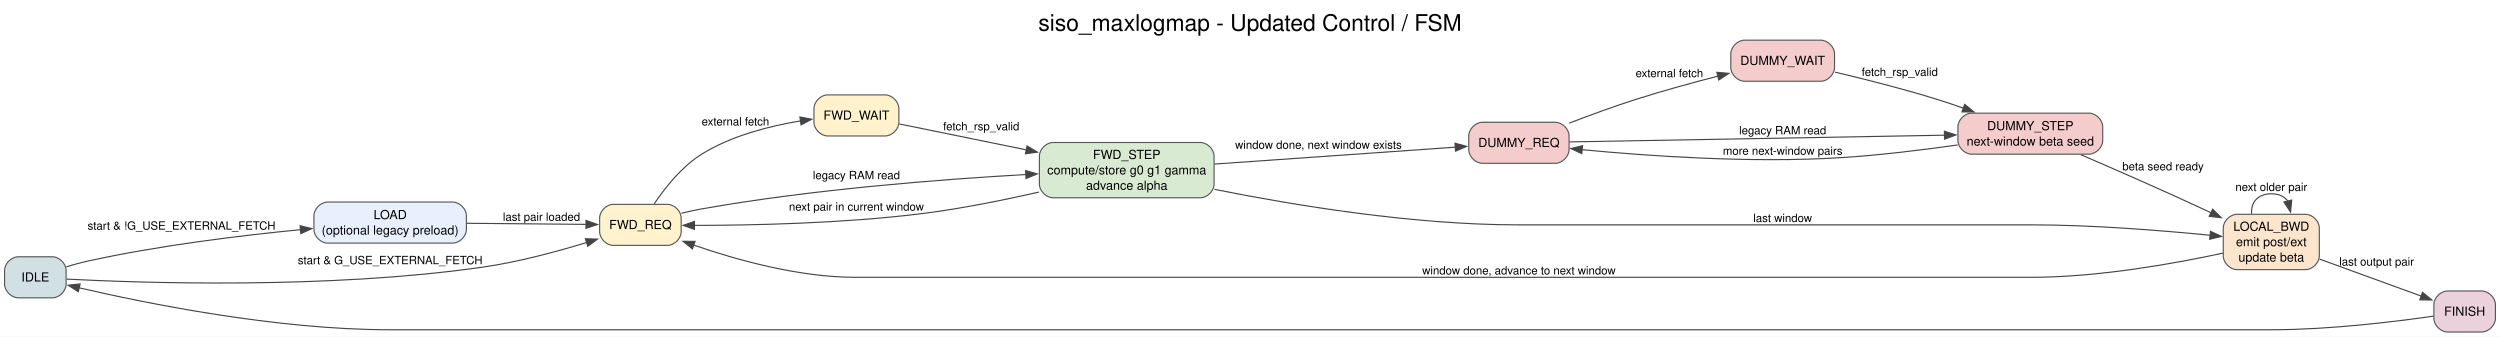
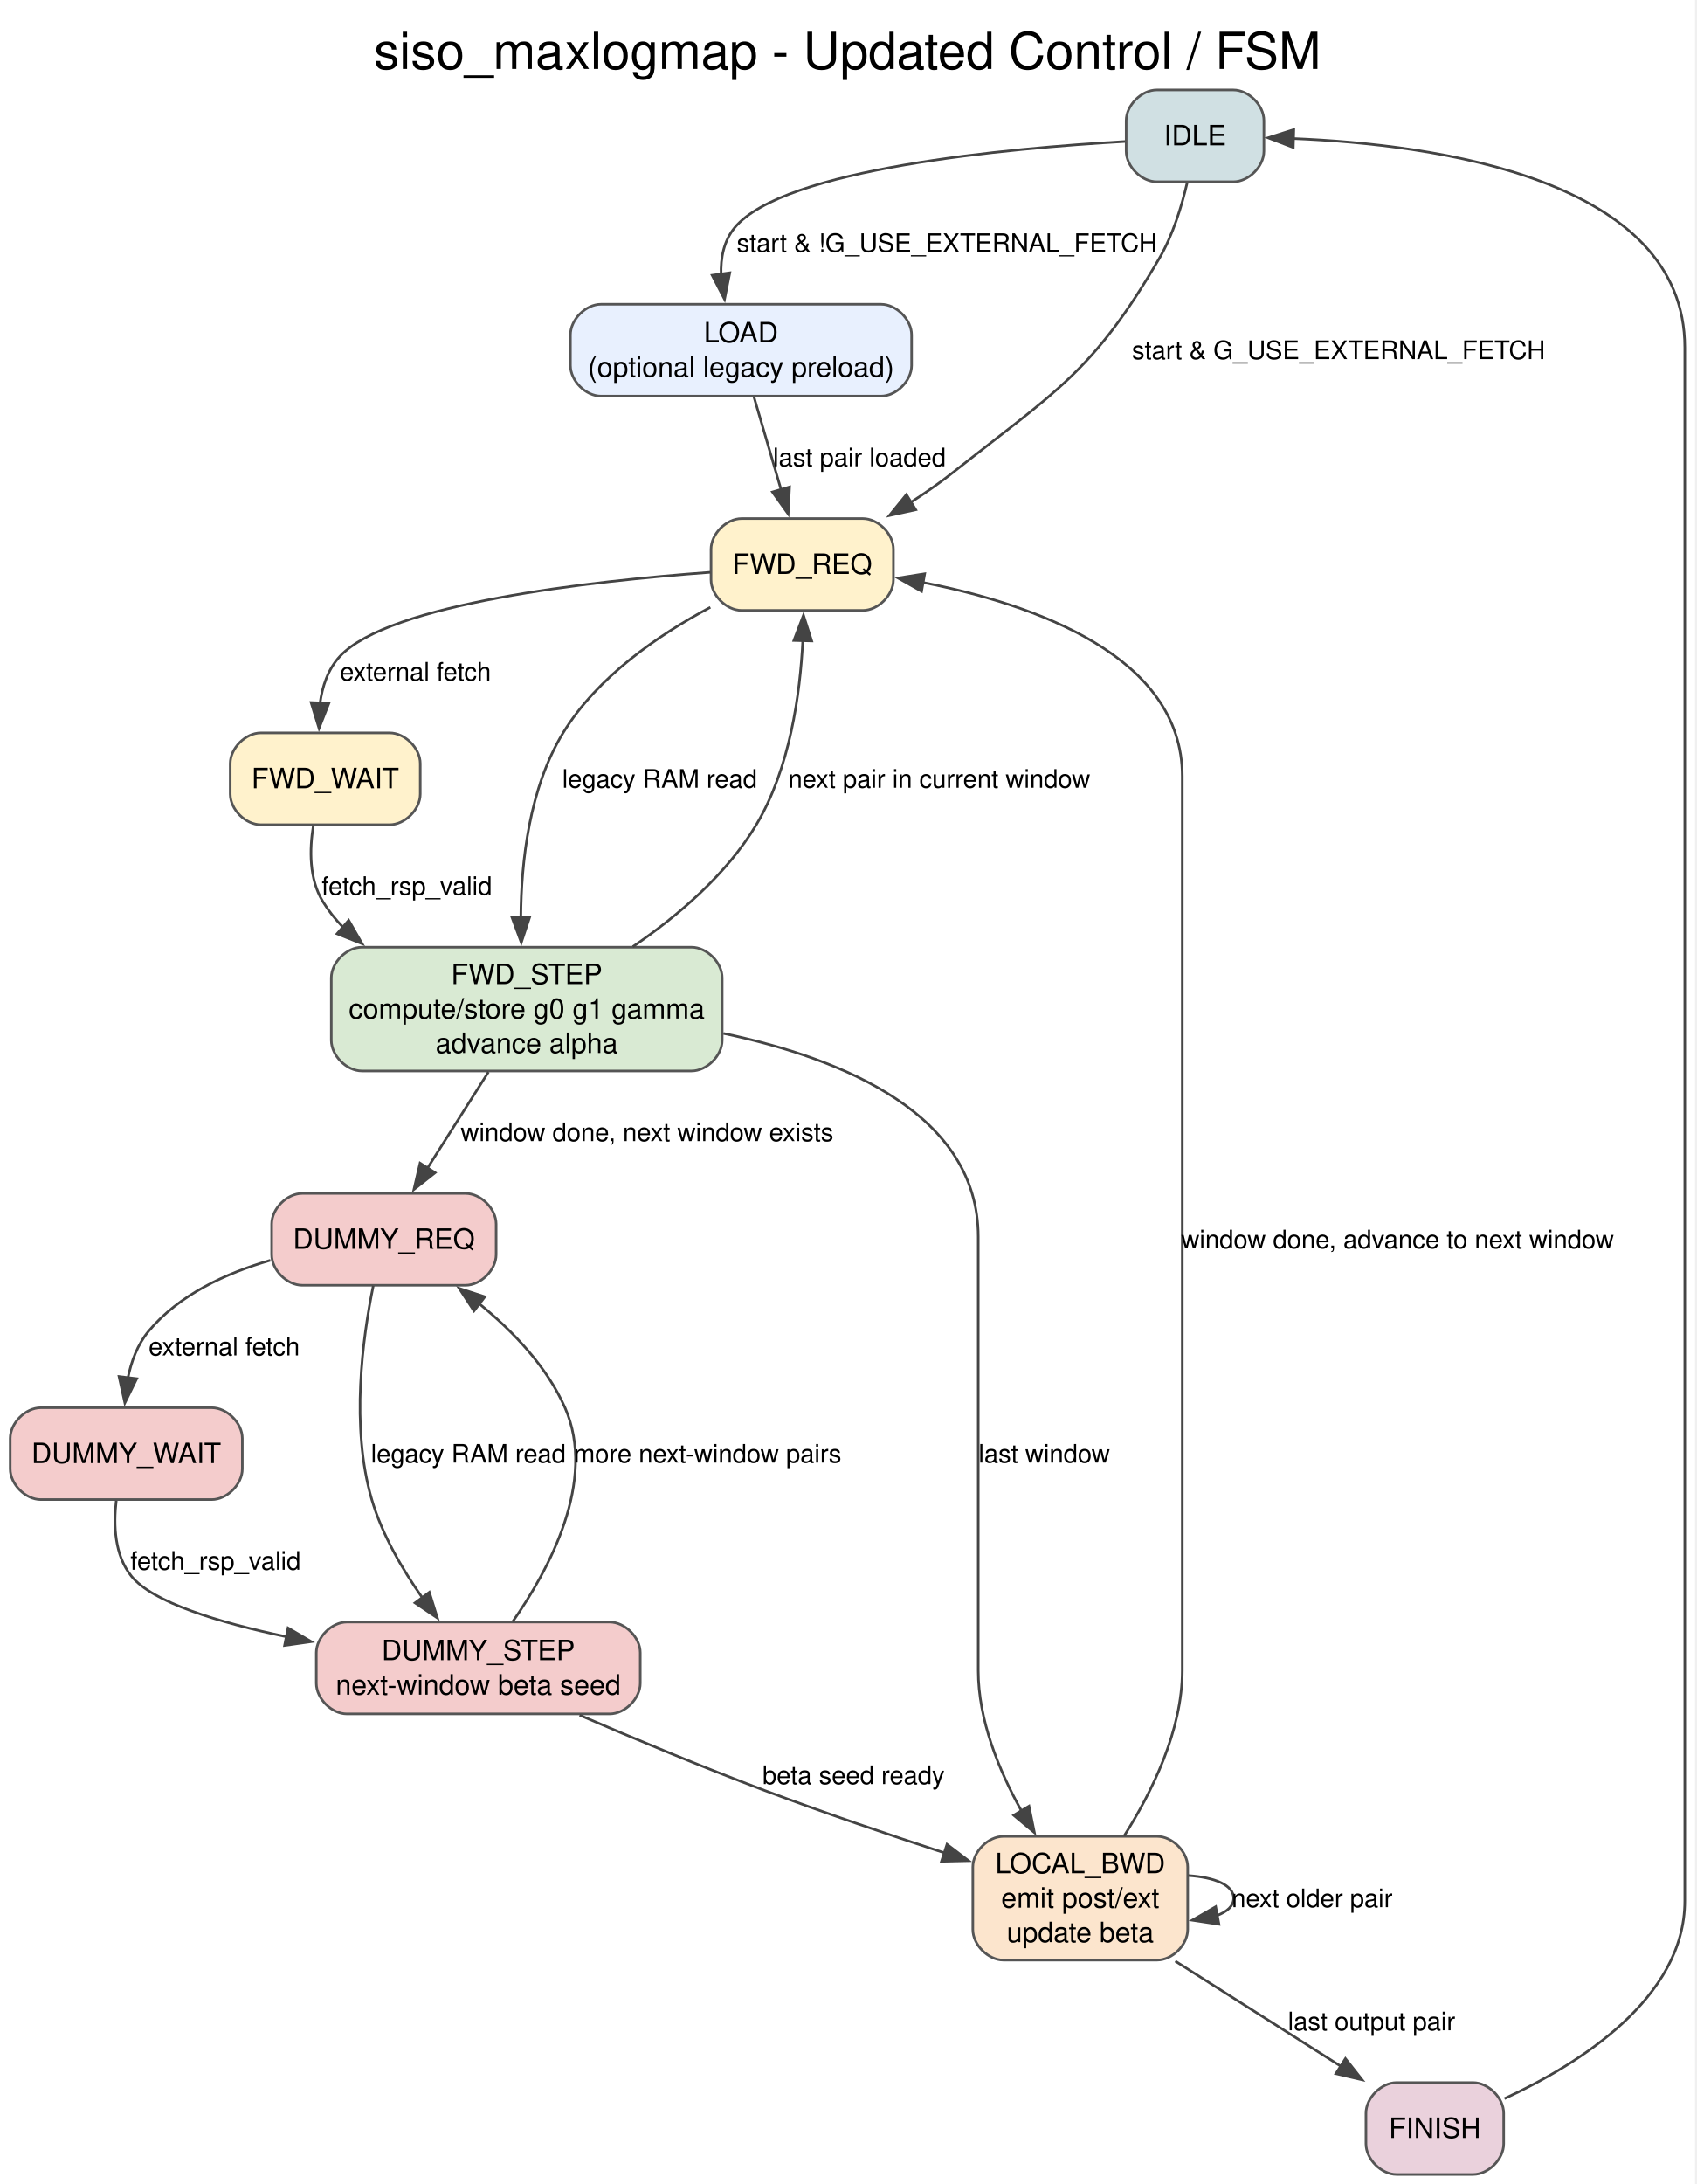
- <svg xmlns="http://www.w3.org/2000/svg" width="2193pt" height="295pt" viewBox="0.00 0.00 2193.00 295.00">
-   <g id="graph0" class="graph" transform="scale(1 1) rotate(0) translate(4 291.25)">
-     <polygon fill="white" stroke="none" points="-4,4 -4,-291.25 2189,-291.25 2189,4 -4,4" />
-     <text xml:space="preserve" text-anchor="middle" x="1092.5" y="-264.25" font-family="Helvetica,sans-Serif" font-size="20.00">siso_maxlogmap - Updated Control / FSM</text>
+ <svg xmlns="http://www.w3.org/2000/svg" width="665pt" height="856pt" viewBox="0.00 0.00 665.00 856.00">
+   <g id="graph0" class="graph" transform="scale(1 1) rotate(0) translate(4 852.25)">
+     <polygon fill="white" stroke="none" points="-4,4 -4,-852.25 660.5,-852.25 660.5,4 -4,4" />
+     <text xml:space="preserve" text-anchor="middle" x="328.25" y="-825.25" font-family="Helvetica,sans-Serif" font-size="20.00">siso_maxlogmap - Updated Control / FSM</text>
    <g id="node1" class="node">
-       <path fill="#d0e0e3" stroke="#555555" d="M42,-66C42,-66 12,-66 12,-66 6,-66 0,-60 0,-54 0,-54 0,-42 0,-42 0,-36 6,-30 12,-30 12,-30 42,-30 42,-30 48,-30 54,-36 54,-42 54,-42 54,-54 54,-54 54,-60 48,-66 42,-66" />
-       <text xml:space="preserve" text-anchor="middle" x="27" y="-44.3" font-family="Helvetica,sans-Serif" font-size="11.00">IDLE</text>
+       <path fill="#d0e0e3" stroke="#555555" d="M479.5,-817C479.5,-817 449.5,-817 449.5,-817 443.5,-817 437.5,-811 437.5,-805 437.5,-805 437.5,-793 437.5,-793 437.5,-787 443.5,-781 449.5,-781 449.5,-781 479.5,-781 479.5,-781 485.5,-781 491.5,-787 491.5,-793 491.5,-793 491.5,-805 491.5,-805 491.5,-811 485.5,-817 479.5,-817" />
+       <text xml:space="preserve" text-anchor="middle" x="464.5" y="-795.3" font-family="Helvetica,sans-Serif" font-size="11.00">IDLE</text>
    </g>
    <g id="node2" class="node">
-       <path fill="#e8f0fe" stroke="#555555" d="M393.12,-114C393.12,-114 283.38,-114 283.38,-114 277.38,-114 271.38,-108 271.38,-102 271.38,-102 271.38,-90 271.38,-90 271.38,-84 277.38,-78 283.38,-78 283.38,-78 393.12,-78 393.12,-78 399.12,-78 405.12,-84 405.12,-90 405.12,-90 405.12,-102 405.12,-102 405.12,-108 399.12,-114 393.12,-114" />
-       <text xml:space="preserve" text-anchor="middle" x="338.25" y="-99.05" font-family="Helvetica,sans-Serif" font-size="11.00">LOAD</text>
-       <text xml:space="preserve" text-anchor="middle" x="338.25" y="-85.55" font-family="Helvetica,sans-Serif" font-size="11.00">(optional legacy preload)</text>
+       <path fill="#e8f0fe" stroke="#555555" d="M341.38,-733C341.38,-733 231.62,-733 231.62,-733 225.62,-733 219.62,-727 219.62,-721 219.62,-721 219.62,-709 219.62,-709 219.62,-703 225.62,-697 231.62,-697 231.62,-697 341.38,-697 341.38,-697 347.38,-697 353.38,-703 353.38,-709 353.38,-709 353.38,-721 353.38,-721 353.38,-727 347.38,-733 341.38,-733" />
+       <text xml:space="preserve" text-anchor="middle" x="286.5" y="-718.05" font-family="Helvetica,sans-Serif" font-size="11.00">LOAD</text>
+       <text xml:space="preserve" text-anchor="middle" x="286.5" y="-704.55" font-family="Helvetica,sans-Serif" font-size="11.00">(optional legacy preload)</text>
    </g>
    <g id="edge1" class="edge">
-       <path fill="none" stroke="#444444" d="M54.31,-57.22C60.09,-59.01 66.21,-60.72 72,-62 134.4,-75.81 206.38,-84.6 259.6,-89.77" />
-       <polygon fill="#444444" stroke="#444444" points="259.21,-93.25 269.5,-90.71 259.87,-86.28 259.21,-93.25" />
-       <text xml:space="preserve" text-anchor="middle" x="155.25" y="-89.8" font-family="Helvetica,sans-Serif" font-size="10.00">start &amp; !G_USE_EXTERNAL_FETCH</text>
+       <path fill="none" stroke="#444444" d="M437.1,-796.8C391.49,-794.17 303.09,-786.15 284,-763 279.74,-757.83 278.46,-751.15 278.7,-744.46" />
+       <polygon fill="#444444" stroke="#444444" points="282.11,-745.34 280.05,-734.95 275.18,-744.36 282.11,-745.34" />
+       <text xml:space="preserve" text-anchor="middle" x="367.25" y="-753.5" font-family="Helvetica,sans-Serif" font-size="10.00">start &amp; !G_USE_EXTERNAL_FETCH</text>
    </g>
    <g id="node3" class="node">
-       <path fill="#fff2cc" stroke="#555555" d="M581.5,-112C581.5,-112 534,-112 534,-112 528,-112 522,-106 522,-100 522,-100 522,-88 522,-88 522,-82 528,-76 534,-76 534,-76 581.5,-76 581.5,-76 587.5,-76 593.5,-82 593.5,-88 593.5,-88 593.5,-100 593.5,-100 593.5,-106 587.5,-112 581.5,-112" />
-       <text xml:space="preserve" text-anchor="middle" x="557.75" y="-90.3" font-family="Helvetica,sans-Serif" font-size="11.00">FWD_REQ</text>
+       <path fill="#fff2cc" stroke="#555555" d="M334.25,-649C334.25,-649 286.75,-649 286.75,-649 280.75,-649 274.75,-643 274.75,-637 274.75,-637 274.75,-625 274.75,-625 274.75,-619 280.75,-613 286.75,-613 286.75,-613 334.25,-613 334.25,-613 340.25,-613 346.25,-619 346.25,-625 346.25,-625 346.25,-637 346.25,-637 346.25,-643 340.25,-649 334.25,-649" />
+       <text xml:space="preserve" text-anchor="middle" x="310.5" y="-627.3" font-family="Helvetica,sans-Serif" font-size="11.00">FWD_REQ</text>
    </g>
    <g id="edge2" class="edge">
-       <path fill="none" stroke="#444444" d="M54.33,-46.43C117.7,-43.12 283.57,-37.27 420,-57 450.78,-61.45 484.51,-70.53 510.77,-78.58" />
-       <polygon fill="#444444" stroke="#444444" points="509.51,-81.85 520.1,-81.5 511.6,-75.17 509.51,-81.85" />
-       <text xml:space="preserve" text-anchor="middle" x="338.25" y="-59.5" font-family="Helvetica,sans-Serif" font-size="10.00">start &amp; G_USE_EXTERNAL_FETCH</text>
+       <path fill="none" stroke="#444444" d="M461.42,-780.67C459.27,-771.43 455.82,-760.12 450.5,-751 424.35,-706.21 410.17,-699.19 369.5,-667 364.35,-662.93 358.69,-658.99 352.97,-655.31" />
+       <polygon fill="#444444" stroke="#444444" points="355.01,-652.46 344.66,-650.19 351.34,-658.42 355.01,-652.46" />
+       <text xml:space="preserve" text-anchor="middle" x="520.77" y="-711.5" font-family="Helvetica,sans-Serif" font-size="10.00">start &amp; G_USE_EXTERNAL_FETCH</text>
    </g>
    <g id="edge3" class="edge">
-       <path fill="none" stroke="#444444" d="M405.39,-95.39C439.3,-95.08 479.78,-94.71 510.34,-94.43" />
-       <polygon fill="#444444" stroke="#444444" points="510.05,-97.93 520.02,-94.34 509.99,-90.93 510.05,-97.93" />
-       <text xml:space="preserve" text-anchor="middle" x="471" y="-97.56" font-family="Helvetica,sans-Serif" font-size="10.00">last pair loaded</text>
+       <path fill="none" stroke="#444444" d="M291.59,-696.61C294.68,-686.06 298.69,-672.36 302.22,-660.28" />
+       <polygon fill="#444444" stroke="#444444" points="305.54,-661.4 304.99,-650.82 298.82,-659.43 305.54,-661.4" />
+       <text xml:space="preserve" text-anchor="middle" x="332.94" y="-669.5" font-family="Helvetica,sans-Serif" font-size="10.00">last pair loaded</text>
    </g>
    <g id="node4" class="node">
-       <path fill="#fff2cc" stroke="#555555" d="M772.5,-208C772.5,-208 722,-208 722,-208 716,-208 710,-202 710,-196 710,-196 710,-184 710,-184 710,-178 716,-172 722,-172 722,-172 772.5,-172 772.5,-172 778.5,-172 784.5,-178 784.5,-184 784.5,-184 784.5,-196 784.5,-196 784.5,-202 778.5,-208 772.5,-208" />
-       <text xml:space="preserve" text-anchor="middle" x="747.25" y="-186.3" font-family="Helvetica,sans-Serif" font-size="11.00">FWD_WAIT</text>
+       <path fill="#fff2cc" stroke="#555555" d="M148.75,-565C148.75,-565 98.25,-565 98.25,-565 92.25,-565 86.25,-559 86.25,-553 86.25,-553 86.25,-541 86.25,-541 86.25,-535 92.25,-529 98.25,-529 98.25,-529 148.75,-529 148.75,-529 154.75,-529 160.75,-535 160.75,-541 160.75,-541 160.75,-553 160.75,-553 160.75,-559 154.75,-565 148.75,-565" />
+       <text xml:space="preserve" text-anchor="middle" x="123.5" y="-543.3" font-family="Helvetica,sans-Serif" font-size="11.00">FWD_WAIT</text>
    </g>
    <g id="edge4" class="edge">
-       <path fill="none" stroke="#444444" d="M569.89,-112.47C579.29,-126.47 593.98,-145.1 611.5,-156 637.67,-172.28 671.28,-180.78 698.38,-185.21" />
-       <polygon fill="#444444" stroke="#444444" points="697.66,-188.64 708.06,-186.65 698.69,-181.72 697.66,-188.64" />
-       <text xml:space="preserve" text-anchor="middle" x="641.12" y="-181.2" font-family="Helvetica,sans-Serif" font-size="10.00">external fetch</text>
+       <path fill="none" stroke="#444444" d="M274.5,-627.95C227.39,-624.48 148.55,-615.68 129.25,-595 124.58,-589.99 122.34,-583.27 121.44,-576.48" />
+       <polygon fill="#444444" stroke="#444444" points="124.95,-576.64 121.07,-566.78 117.96,-576.91 124.95,-576.64" />
+       <text xml:space="preserve" text-anchor="middle" x="158.88" y="-585.5" font-family="Helvetica,sans-Serif" font-size="10.00">external fetch</text>
    </g>
    <g id="node5" class="node">
-       <path fill="#d9ead3" stroke="#555555" d="M1049,-166.25C1049,-166.25 919.75,-166.25 919.75,-166.25 913.75,-166.25 907.75,-160.25 907.75,-154.25 907.75,-154.25 907.75,-129.75 907.75,-129.75 907.75,-123.75 913.75,-117.75 919.75,-117.75 919.75,-117.75 1049,-117.75 1049,-117.75 1055,-117.75 1061,-123.75 1061,-129.75 1061,-129.75 1061,-154.25 1061,-154.25 1061,-160.25 1055,-166.25 1049,-166.25" />
-       <text xml:space="preserve" text-anchor="middle" x="984.38" y="-151.8" font-family="Helvetica,sans-Serif" font-size="11.00">FWD_STEP</text>
-       <text xml:space="preserve" text-anchor="middle" x="984.38" y="-138.3" font-family="Helvetica,sans-Serif" font-size="11.00">compute/store g0 g1 gamma</text>
-       <text xml:space="preserve" text-anchor="middle" x="984.38" y="-124.8" font-family="Helvetica,sans-Serif" font-size="11.00">advance alpha</text>
+       <path fill="#d9ead3" stroke="#555555" d="M267.12,-481C267.12,-481 137.88,-481 137.88,-481 131.88,-481 125.88,-475 125.88,-469 125.88,-469 125.88,-444.5 125.88,-444.5 125.88,-438.5 131.88,-432.5 137.88,-432.5 137.88,-432.5 267.12,-432.5 267.12,-432.5 273.12,-432.5 279.12,-438.5 279.12,-444.5 279.12,-444.5 279.12,-469 279.12,-469 279.12,-475 273.12,-481 267.12,-481" />
+       <text xml:space="preserve" text-anchor="middle" x="202.5" y="-466.55" font-family="Helvetica,sans-Serif" font-size="11.00">FWD_STEP</text>
+       <text xml:space="preserve" text-anchor="middle" x="202.5" y="-453.05" font-family="Helvetica,sans-Serif" font-size="11.00">compute/store g0 g1 gamma</text>
+       <text xml:space="preserve" text-anchor="middle" x="202.5" y="-439.55" font-family="Helvetica,sans-Serif" font-size="11.00">advance alpha</text>
    </g>
    <g id="edge5" class="edge">
-       <path fill="none" stroke="#444444" d="M593.75,-104.17C599.64,-105.63 605.72,-106.98 611.5,-108 708.05,-125.1 820.31,-133.86 896.02,-138.17" />
-       <polygon fill="#444444" stroke="#444444" points="895.69,-141.66 905.87,-138.71 896.08,-134.67 895.69,-141.66" />
-       <text xml:space="preserve" text-anchor="middle" x="747.25" y="-134.09" font-family="Helvetica,sans-Serif" font-size="10.00">legacy RAM read</text>
+       <path fill="none" stroke="#444444" d="M274.48,-614.23C254.14,-603.39 230.17,-586.97 216.75,-565 203.55,-543.4 200.3,-514.81 200.18,-492.59" />
+       <polygon fill="#444444" stroke="#444444" points="203.68,-492.87 200.36,-482.81 196.68,-492.75 203.68,-492.87" />
+       <text xml:space="preserve" text-anchor="middle" x="254.62" y="-543.5" font-family="Helvetica,sans-Serif" font-size="10.00">legacy RAM read</text>
    </g>
    <g id="edge6" class="edge">
-       <path fill="none" stroke="#444444" d="M784.99,-182.5C814.73,-176.43 857.85,-167.63 896.29,-159.78" />
-       <polygon fill="#444444" stroke="#444444" points="896.94,-163.22 906.04,-157.79 895.54,-156.36 896.94,-163.22" />
-       <text xml:space="preserve" text-anchor="middle" x="856.75" y="-176.97" font-family="Helvetica,sans-Serif" font-size="10.00">fetch_rsp_valid</text>
+       <path fill="none" stroke="#444444" d="M118.85,-528.74C117.31,-519.3 117.15,-507.78 122.5,-499 124.75,-495.31 127.44,-491.94 130.46,-488.86" />
+       <polygon fill="#444444" stroke="#444444" points="132.7,-491.55 137.97,-482.36 128.12,-486.26 132.7,-491.55" />
+       <text xml:space="preserve" text-anchor="middle" x="155.5" y="-501.5" font-family="Helvetica,sans-Serif" font-size="10.00">fetch_rsp_valid</text>
    </g>
    <g id="edge7" class="edge">
-       <path fill="none" stroke="#444444" d="M907.36,-122.76C876.09,-115.63 839.38,-108.25 805.75,-104 736.18,-95.21 654.79,-93.57 605.01,-93.53" />
-       <polygon fill="#444444" stroke="#444444" points="605.18,-90.03 595.19,-93.55 605.19,-97.03 605.18,-90.03" />
-       <text xml:space="preserve" text-anchor="middle" x="747.25" y="-106.5" font-family="Helvetica,sans-Serif" font-size="10.00">next pair in current window</text>
+       <path fill="none" stroke="#444444" d="M244.09,-481.2C261.72,-493.24 280.84,-509.5 292.5,-529 305.62,-550.96 309.69,-580.06 310.73,-601.39" />
+       <polygon fill="#444444" stroke="#444444" points="307.22,-601.22 310.99,-611.12 314.22,-601.03 307.22,-601.22" />
+       <text xml:space="preserve" text-anchor="middle" x="364.22" y="-543.5" font-family="Helvetica,sans-Serif" font-size="10.00">next pair in current window</text>
    </g>
    <g id="node6" class="node">
-       <path fill="#f4cccc" stroke="#555555" d="M1360.38,-184C1360.38,-184 1296.38,-184 1296.38,-184 1290.38,-184 1284.38,-178 1284.38,-172 1284.38,-172 1284.38,-160 1284.38,-160 1284.38,-154 1290.38,-148 1296.38,-148 1296.38,-148 1360.38,-148 1360.38,-148 1366.38,-148 1372.38,-154 1372.38,-160 1372.38,-160 1372.38,-172 1372.38,-172 1372.38,-178 1366.38,-184 1360.38,-184" />
-       <text xml:space="preserve" text-anchor="middle" x="1328.38" y="-162.3" font-family="Helvetica,sans-Serif" font-size="11.00">DUMMY_REQ</text>
+       <path fill="#f4cccc" stroke="#555555" d="M178.5,-384.5C178.5,-384.5 114.5,-384.5 114.5,-384.5 108.5,-384.5 102.5,-378.5 102.5,-372.5 102.5,-372.5 102.5,-360.5 102.5,-360.5 102.5,-354.5 108.5,-348.5 114.5,-348.5 114.5,-348.5 178.5,-348.5 178.5,-348.5 184.5,-348.5 190.5,-354.5 190.5,-360.5 190.5,-360.5 190.5,-372.5 190.5,-372.5 190.5,-378.5 184.5,-384.5 178.5,-384.5" />
+       <text xml:space="preserve" text-anchor="middle" x="146.5" y="-362.8" font-family="Helvetica,sans-Serif" font-size="11.00">DUMMY_REQ</text>
    </g>
    <g id="edge8" class="edge">
-       <path fill="none" stroke="#444444" d="M1061.28,-147.33C1125.34,-151.82 1215.53,-158.15 1272.71,-162.16" />
-       <polygon fill="#444444" stroke="#444444" points="1272.31,-165.64 1282.53,-162.85 1272.8,-158.66 1272.31,-165.64" />
-       <text xml:space="preserve" text-anchor="middle" x="1152.5" y="-160.74" font-family="Helvetica,sans-Serif" font-size="10.00">window done, next window exists</text>
+       <path fill="none" stroke="#444444" d="M187.49,-432.1C180.1,-420.45 171.16,-406.36 163.51,-394.31" />
+       <polygon fill="#444444" stroke="#444444" points="166.59,-392.62 158.27,-386.05 160.68,-396.37 166.59,-392.62" />
+       <text xml:space="preserve" text-anchor="middle" x="249.68" y="-405" font-family="Helvetica,sans-Serif" font-size="10.00">window done, next window exists</text>
    </g>
    <g id="node9" class="node">
-       <path fill="#fce5cd" stroke="#555555" d="M2018.5,-103.25C2018.5,-103.25 1958.25,-103.25 1958.25,-103.25 1952.25,-103.25 1946.25,-97.25 1946.25,-91.25 1946.25,-91.25 1946.25,-66.75 1946.25,-66.75 1946.25,-60.75 1952.25,-54.75 1958.25,-54.75 1958.25,-54.75 2018.5,-54.75 2018.5,-54.75 2024.5,-54.75 2030.5,-60.75 2030.5,-66.75 2030.5,-66.75 2030.5,-91.25 2030.5,-91.25 2030.5,-97.25 2024.5,-103.25 2018.5,-103.25" />
-       <text xml:space="preserve" text-anchor="middle" x="1988.38" y="-88.8" font-family="Helvetica,sans-Serif" font-size="11.00">LOCAL_BWD</text>
-       <text xml:space="preserve" text-anchor="middle" x="1988.38" y="-75.3" font-family="Helvetica,sans-Serif" font-size="11.00">emit post/ext</text>
-       <text xml:space="preserve" text-anchor="middle" x="1988.38" y="-61.8" font-family="Helvetica,sans-Serif" font-size="11.00">update beta</text>
+       <path fill="#fce5cd" stroke="#555555" d="M449.62,-132.5C449.62,-132.5 389.38,-132.5 389.38,-132.5 383.38,-132.5 377.38,-126.5 377.38,-120.5 377.38,-120.5 377.38,-96 377.38,-96 377.38,-90 383.38,-84 389.38,-84 389.38,-84 449.62,-84 449.62,-84 455.62,-84 461.62,-90 461.62,-96 461.62,-96 461.62,-120.5 461.62,-120.5 461.62,-126.5 455.62,-132.5 449.62,-132.5" />
+       <text xml:space="preserve" text-anchor="middle" x="419.5" y="-118.05" font-family="Helvetica,sans-Serif" font-size="11.00">LOCAL_BWD</text>
+       <text xml:space="preserve" text-anchor="middle" x="419.5" y="-104.55" font-family="Helvetica,sans-Serif" font-size="11.00">emit post/ext</text>
+       <text xml:space="preserve" text-anchor="middle" x="419.5" y="-91.05" font-family="Helvetica,sans-Serif" font-size="11.00">update beta</text>
    </g>
    <g id="edge9" class="edge">
-       <path fill="none" stroke="#444444" d="M1061.35,-125.14C1130.38,-111.31 1235.19,-94 1327.38,-94 1327.38,-94 1327.38,-94 1778,-94 1831.46,-94 1892.41,-89.07 1934.71,-84.87" />
-       <polygon fill="#444444" stroke="#444444" points="1935.02,-88.35 1944.62,-83.86 1934.31,-81.39 1935.02,-88.35" />
-       <text xml:space="preserve" text-anchor="middle" x="1559.75" y="-96.5" font-family="Helvetica,sans-Serif" font-size="10.00">last window</text>
+       <path fill="none" stroke="#444444" d="M279.62,-447.21C327.32,-437.14 379.5,-415.23 379.5,-367.5 379.5,-367.5 379.5,-367.5 379.5,-197.5 379.5,-178.18 387.55,-158.44 396.43,-142.53" />
+       <polygon fill="#444444" stroke="#444444" points="399.41,-144.36 401.53,-133.98 393.4,-140.78 399.41,-144.36" />
+       <text xml:space="preserve" text-anchor="middle" x="405.38" y="-279" font-family="Helvetica,sans-Serif" font-size="10.00">last window</text>
    </g>
    <g id="node7" class="node">
-       <path fill="#f4cccc" stroke="#555555" d="M1593.25,-256C1593.25,-256 1526.25,-256 1526.25,-256 1520.25,-256 1514.25,-250 1514.25,-244 1514.25,-244 1514.25,-232 1514.25,-232 1514.25,-226 1520.25,-220 1526.25,-220 1526.25,-220 1593.25,-220 1593.25,-220 1599.25,-220 1605.25,-226 1605.25,-232 1605.25,-232 1605.25,-244 1605.25,-244 1605.25,-250 1599.25,-256 1593.25,-256" />
-       <text xml:space="preserve" text-anchor="middle" x="1559.75" y="-234.3" font-family="Helvetica,sans-Serif" font-size="11.00">DUMMY_WAIT</text>
+       <path fill="#f4cccc" stroke="#555555" d="M79,-300.5C79,-300.5 12,-300.5 12,-300.5 6,-300.5 0,-294.5 0,-288.5 0,-288.5 0,-276.5 0,-276.5 0,-270.5 6,-264.5 12,-264.5 12,-264.5 79,-264.5 79,-264.5 85,-264.5 91,-270.5 91,-276.5 91,-276.5 91,-288.5 91,-288.5 91,-294.5 85,-300.5 79,-300.5" />
+       <text xml:space="preserve" text-anchor="middle" x="45.5" y="-278.8" font-family="Helvetica,sans-Serif" font-size="11.00">DUMMY_WAIT</text>
    </g>
    <g id="edge10" class="edge">
-       <path fill="none" stroke="#444444" d="M1372.46,-183.22C1390.35,-190.1 1411.41,-197.82 1430.75,-204 1454.17,-211.48 1480.36,-218.64 1502.92,-224.45" />
-       <polygon fill="#444444" stroke="#444444" points="1501.99,-227.82 1512.54,-226.9 1503.71,-221.04 1501.99,-227.82" />
-       <text xml:space="preserve" text-anchor="middle" x="1460.38" y="-223.58" font-family="Helvetica,sans-Serif" font-size="10.00">external fetch</text>
+       <path fill="none" stroke="#444444" d="M102.02,-358.3C84.72,-353.3 66.22,-344.83 54.25,-330.5 49.89,-325.28 47.42,-318.58 46.08,-311.88" />
+       <polygon fill="#444444" stroke="#444444" points="49.61,-311.9 44.95,-302.39 42.66,-312.73 49.61,-311.9" />
+       <text xml:space="preserve" text-anchor="middle" x="83.88" y="-321" font-family="Helvetica,sans-Serif" font-size="10.00">external fetch</text>
    </g>
    <g id="node8" class="node">
-       <path fill="#f4cccc" stroke="#555555" d="M1828.5,-192C1828.5,-192 1725.5,-192 1725.5,-192 1719.5,-192 1713.5,-186 1713.5,-180 1713.5,-180 1713.5,-168 1713.5,-168 1713.5,-162 1719.5,-156 1725.5,-156 1725.5,-156 1828.5,-156 1828.5,-156 1834.5,-156 1840.5,-162 1840.5,-168 1840.5,-168 1840.5,-180 1840.5,-180 1840.5,-186 1834.5,-192 1828.5,-192" />
-       <text xml:space="preserve" text-anchor="middle" x="1777" y="-177.05" font-family="Helvetica,sans-Serif" font-size="11.00">DUMMY_STEP</text>
-       <text xml:space="preserve" text-anchor="middle" x="1777" y="-163.55" font-family="Helvetica,sans-Serif" font-size="11.00">next-window beta seed</text>
+       <path fill="#f4cccc" stroke="#555555" d="M235,-216.5C235,-216.5 132,-216.5 132,-216.5 126,-216.5 120,-210.5 120,-204.5 120,-204.5 120,-192.5 120,-192.5 120,-186.5 126,-180.5 132,-180.5 132,-180.5 235,-180.5 235,-180.5 241,-180.5 247,-186.5 247,-192.5 247,-192.5 247,-204.5 247,-204.5 247,-210.5 241,-216.5 235,-216.5" />
+       <text xml:space="preserve" text-anchor="middle" x="183.5" y="-201.55" font-family="Helvetica,sans-Serif" font-size="11.00">DUMMY_STEP</text>
+       <text xml:space="preserve" text-anchor="middle" x="183.5" y="-188.05" font-family="Helvetica,sans-Serif" font-size="11.00">next-window beta seed</text>
    </g>
    <g id="edge11" class="edge">
-       <path fill="none" stroke="#444444" d="M1372.61,-166.77C1448.79,-168.14 1607.76,-170.99 1701.79,-172.67" />
-       <polygon fill="#444444" stroke="#444444" points="1701.63,-176.17 1711.69,-172.85 1701.75,-169.17 1701.63,-176.17" />
-       <text xml:space="preserve" text-anchor="middle" x="1559.75" y="-173.43" font-family="Helvetica,sans-Serif" font-size="10.00">legacy RAM read</text>
+       <path fill="none" stroke="#444444" d="M142.33,-348.3C138.14,-327.86 133.4,-292.97 141.75,-264.5 145.78,-250.76 153.71,-237.18 161.58,-226.02" />
+       <polygon fill="#444444" stroke="#444444" points="164.32,-228.2 167.48,-218.09 158.7,-224.02 164.32,-228.2" />
+       <text xml:space="preserve" text-anchor="middle" x="179.62" y="-279" font-family="Helvetica,sans-Serif" font-size="10.00">legacy RAM read</text>
    </g>
    <g id="edge12" class="edge">
-       <path fill="none" stroke="#444444" d="M1605.7,-227.96C1632.06,-221.75 1665.9,-213.22 1695.5,-204 1702.95,-201.68 1710.72,-199.05 1718.37,-196.34" />
-       <polygon fill="#444444" stroke="#444444" points="1719.41,-199.69 1727.63,-193 1717.03,-193.11 1719.41,-199.69" />
-       <text xml:space="preserve" text-anchor="middle" x="1662.5" y="-224.67" font-family="Helvetica,sans-Serif" font-size="10.00">fetch_rsp_valid</text>
+       <path fill="none" stroke="#444444" d="M41.57,-264.09C40.42,-254.37 40.92,-242.62 47.5,-234.5 55.83,-224.22 81.54,-216.36 108.4,-210.72" />
+       <polygon fill="#444444" stroke="#444444" points="108.92,-214.19 118.05,-208.81 107.56,-207.32 108.92,-214.19" />
+       <text xml:space="preserve" text-anchor="middle" x="80.5" y="-237" font-family="Helvetica,sans-Serif" font-size="10.00">fetch_rsp_valid</text>
    </g>
    <g id="edge13" class="edge">
-       <path fill="none" stroke="#444444" d="M1713.3,-164.1C1682.69,-159.75 1645.26,-155.15 1611.5,-153 1532.3,-147.97 1440.48,-154.49 1383.65,-159.98" />
-       <polygon fill="#444444" stroke="#444444" points="1383.53,-156.47 1373.92,-160.94 1384.22,-163.44 1383.53,-156.47" />
-       <text xml:space="preserve" text-anchor="middle" x="1559.75" y="-155.5" font-family="Helvetica,sans-Serif" font-size="10.00">more next-window pairs</text>
+       <path fill="none" stroke="#444444" d="M196.98,-216.65C211.25,-237.03 230.1,-271.88 217.5,-300.5 210.39,-316.66 197.06,-330.54 183.85,-341.29" />
+       <polygon fill="#444444" stroke="#444444" points="181.82,-338.43 176.01,-347.29 186.08,-343.99 181.82,-338.43" />
+       <text xml:space="preserve" text-anchor="middle" x="273.39" y="-279" font-family="Helvetica,sans-Serif" font-size="10.00">more next-window pairs</text>
    </g>
    <g id="edge14" class="edge">
-       <path fill="none" stroke="#444444" d="M1821.29,-155.56C1851.42,-142.58 1892.46,-124.63 1928.25,-108 1930.66,-106.88 1933.11,-105.73 1935.59,-104.56" />
-       <polygon fill="#444444" stroke="#444444" points="1936.94,-107.79 1944.45,-100.31 1933.92,-101.48 1936.94,-107.79" />
-       <text xml:space="preserve" text-anchor="middle" x="1893.38" y="-141.86" font-family="Helvetica,sans-Serif" font-size="10.00">beta seed ready</text>
+       <path fill="none" stroke="#444444" d="M223.21,-180.02C244.56,-170.84 271.42,-159.63 295.75,-150.5 318.69,-141.89 344.35,-133.18 366.33,-126.01" />
+       <polygon fill="#444444" stroke="#444444" points="367.25,-129.39 375.69,-122.97 365.09,-122.73 367.25,-129.39" />
+       <text xml:space="preserve" text-anchor="middle" x="330.62" y="-153" font-family="Helvetica,sans-Serif" font-size="10.00">beta seed ready</text>
    </g>
    <g id="edge16" class="edge">
-       <path fill="none" stroke="#444444" d="M1945.93,-69.19C1903.88,-60.11 1836.79,-48 1778,-48 746.25,-48 746.25,-48 746.25,-48 696.68,-48 641.8,-63.35 604.3,-76.32" />
-       <polygon fill="#444444" stroke="#444444" points="603.4,-72.92 595.14,-79.57 605.74,-79.52 603.4,-72.92" />
-       <text xml:space="preserve" text-anchor="middle" x="1328.38" y="-50.5" font-family="Helvetica,sans-Serif" font-size="10.00">window done, advance to next window</text>
+       <path fill="none" stroke="#444444" d="M436.7,-132.68C447.54,-149.76 459.5,-173.95 459.5,-197.5 459.5,-548 459.5,-548 459.5,-548 459.5,-595.16 401.5,-615.39 357.87,-623.94" />
+       <polygon fill="#444444" stroke="#444444" points="357.29,-620.49 348.06,-625.7 358.52,-627.38 357.29,-620.49" />
+       <text xml:space="preserve" text-anchor="middle" x="543.88" y="-363" font-family="Helvetica,sans-Serif" font-size="10.00">window done, advance to next window</text>
    </g>
    <g id="edge15" class="edge">
-       <path fill="none" stroke="#444444" d="M1971.12,-103.74C1970.36,-113.3 1976.11,-121.25 1988.38,-121.25 1995.28,-121.25 2000.11,-118.73 2002.89,-114.83" />
-       <polygon fill="#444444" stroke="#444444" points="2006.27,-115.75 2005.27,-105.21 1999.47,-114.08 2006.27,-115.75" />
-       <text xml:space="preserve" text-anchor="middle" x="1988.38" y="-123.75" font-family="Helvetica,sans-Serif" font-size="10.00">next older pair</text>
+       <path fill="none" stroke="#444444" d="M461.92,-117.14C472.09,-116.44 479.62,-113.48 479.62,-108.25 479.62,-105.23 477.11,-102.96 473.02,-101.45" />
+       <polygon fill="#444444" stroke="#444444" points="473.88,-98.05 463.41,-99.64 472.59,-104.93 473.88,-98.05" />
+       <text xml:space="preserve" text-anchor="middle" x="510.38" y="-104.75" font-family="Helvetica,sans-Serif" font-size="10.00">next older pair</text>
    </g>
    <g id="node10" class="node">
-       <path fill="#ead1dc" stroke="#555555" d="M2173,-36C2173,-36 2143,-36 2143,-36 2137,-36 2131,-30 2131,-24 2131,-24 2131,-12 2131,-12 2131,-6 2137,0 2143,0 2143,0 2173,0 2173,0 2179,0 2185,-6 2185,-12 2185,-12 2185,-24 2185,-24 2185,-30 2179,-36 2173,-36" />
-       <text xml:space="preserve" text-anchor="middle" x="2158" y="-14.3" font-family="Helvetica,sans-Serif" font-size="11.00">FINISH</text>
+       <path fill="#ead1dc" stroke="#555555" d="M573.5,-36C573.5,-36 543.5,-36 543.5,-36 537.5,-36 531.5,-30 531.5,-24 531.5,-24 531.5,-12 531.5,-12 531.5,-6 537.5,0 543.5,0 543.5,0 573.5,0 573.5,0 579.5,0 585.5,-6 585.5,-12 585.5,-12 585.5,-24 585.5,-24 585.5,-30 579.5,-36 573.5,-36" />
+       <text xml:space="preserve" text-anchor="middle" x="558.5" y="-14.3" font-family="Helvetica,sans-Serif" font-size="11.00">FINISH</text>
    </g>
    <g id="edge17" class="edge">
-       <path fill="none" stroke="#444444" d="M2030.81,-63.92C2058.13,-53.98 2093.59,-41.07 2119.97,-31.48" />
-       <polygon fill="#444444" stroke="#444444" points="2121.04,-34.81 2129.24,-28.1 2118.65,-28.23 2121.04,-34.81" />
-       <text xml:space="preserve" text-anchor="middle" x="2080.75" y="-58.26" font-family="Helvetica,sans-Serif" font-size="10.00">last output pair</text>
+       <path fill="none" stroke="#444444" d="M456.75,-83.6C476.84,-70.85 501.54,-55.16 521.58,-42.44" />
+       <polygon fill="#444444" stroke="#444444" points="523.45,-45.4 530.01,-37.09 519.7,-39.49 523.45,-45.4" />
+       <text xml:space="preserve" text-anchor="middle" x="533.7" y="-56.5" font-family="Helvetica,sans-Serif" font-size="10.00">last output pair</text>
    </g>
    <g id="edge18" class="edge">
-       <path fill="none" stroke="#444444" d="M2130.65,-13.92C2097.7,-9.18 2039.51,-2 1989.38,-2 337.25,-2 337.25,-2 337.25,-2 238.23,-2 123.29,-25.36 65.41,-38.79" />
-       <polygon fill="#444444" stroke="#444444" points="64.68,-35.36 55.75,-41.06 66.29,-42.17 64.68,-35.36" />
+       <path fill="none" stroke="#444444" d="M585.8,-29.72C614.8,-43.11 656.5,-69.01 656.5,-107.25 656.5,-716 656.5,-716 656.5,-716 656.5,-782.16 558.9,-795.66 502.88,-797.96" />
+       <polygon fill="#444444" stroke="#444444" points="503.01,-794.46 493.11,-798.25 503.21,-801.45 503.01,-794.46" />
    </g>
  </g>
</svg>
